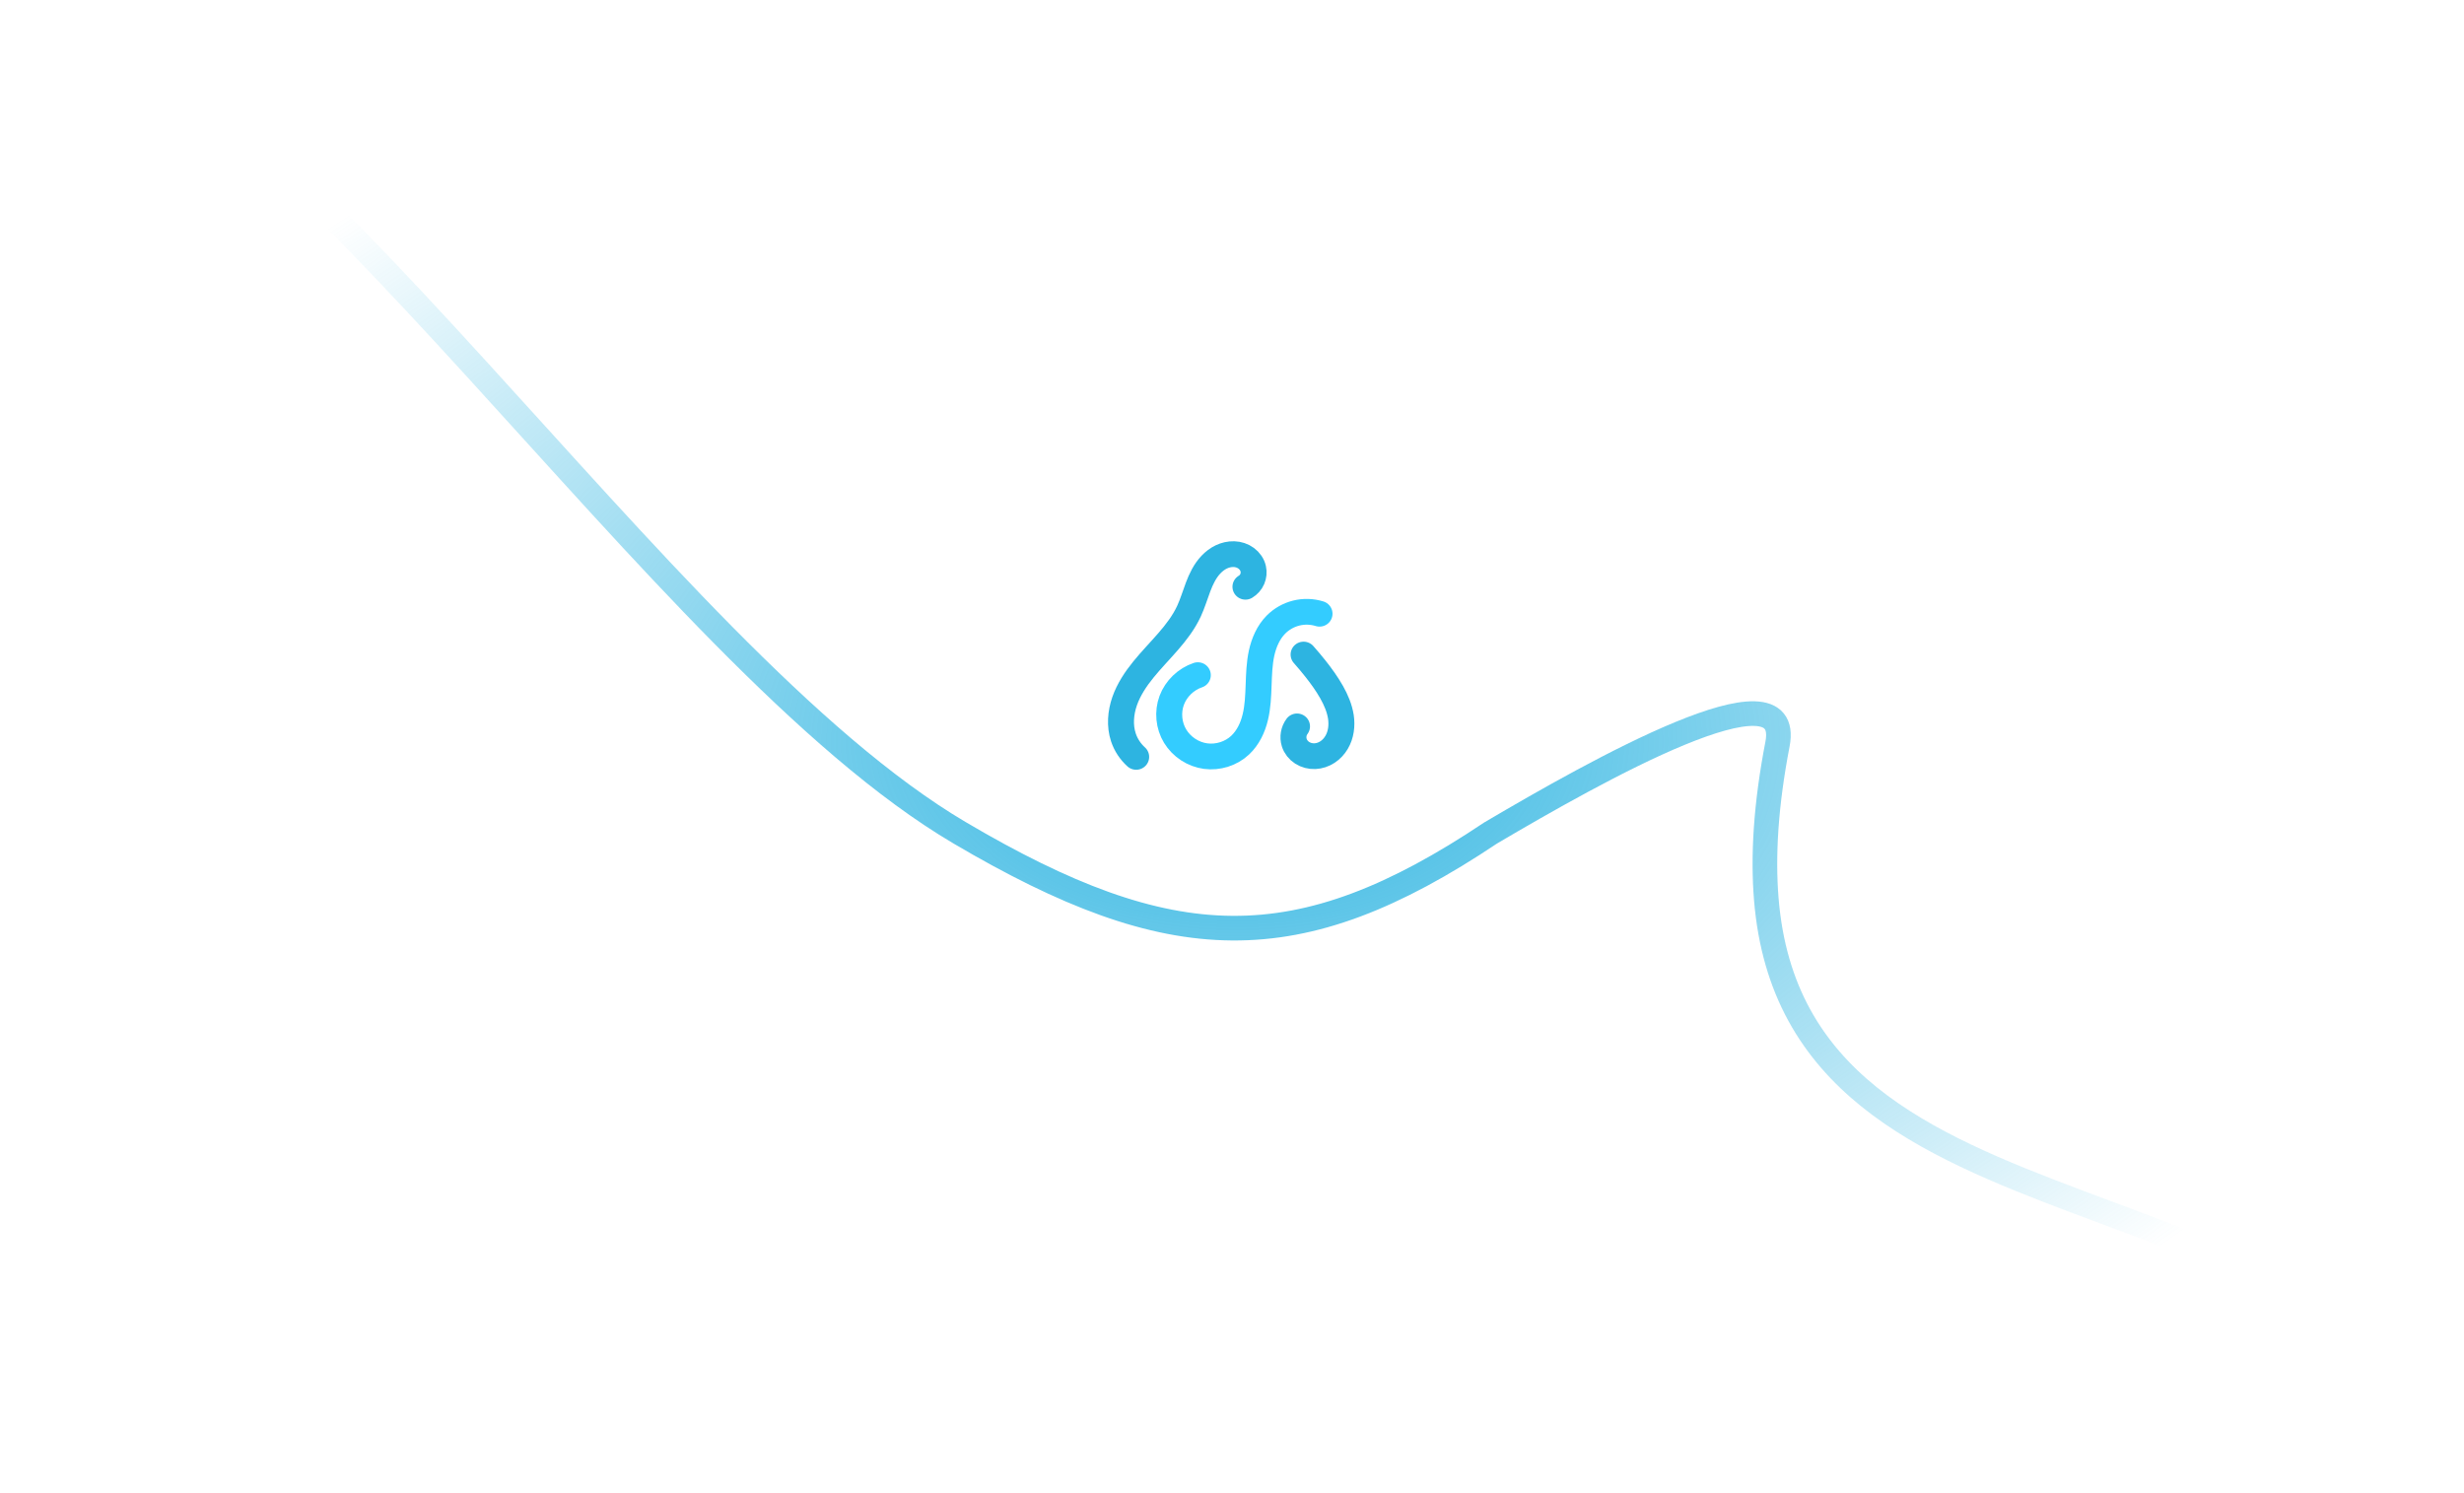
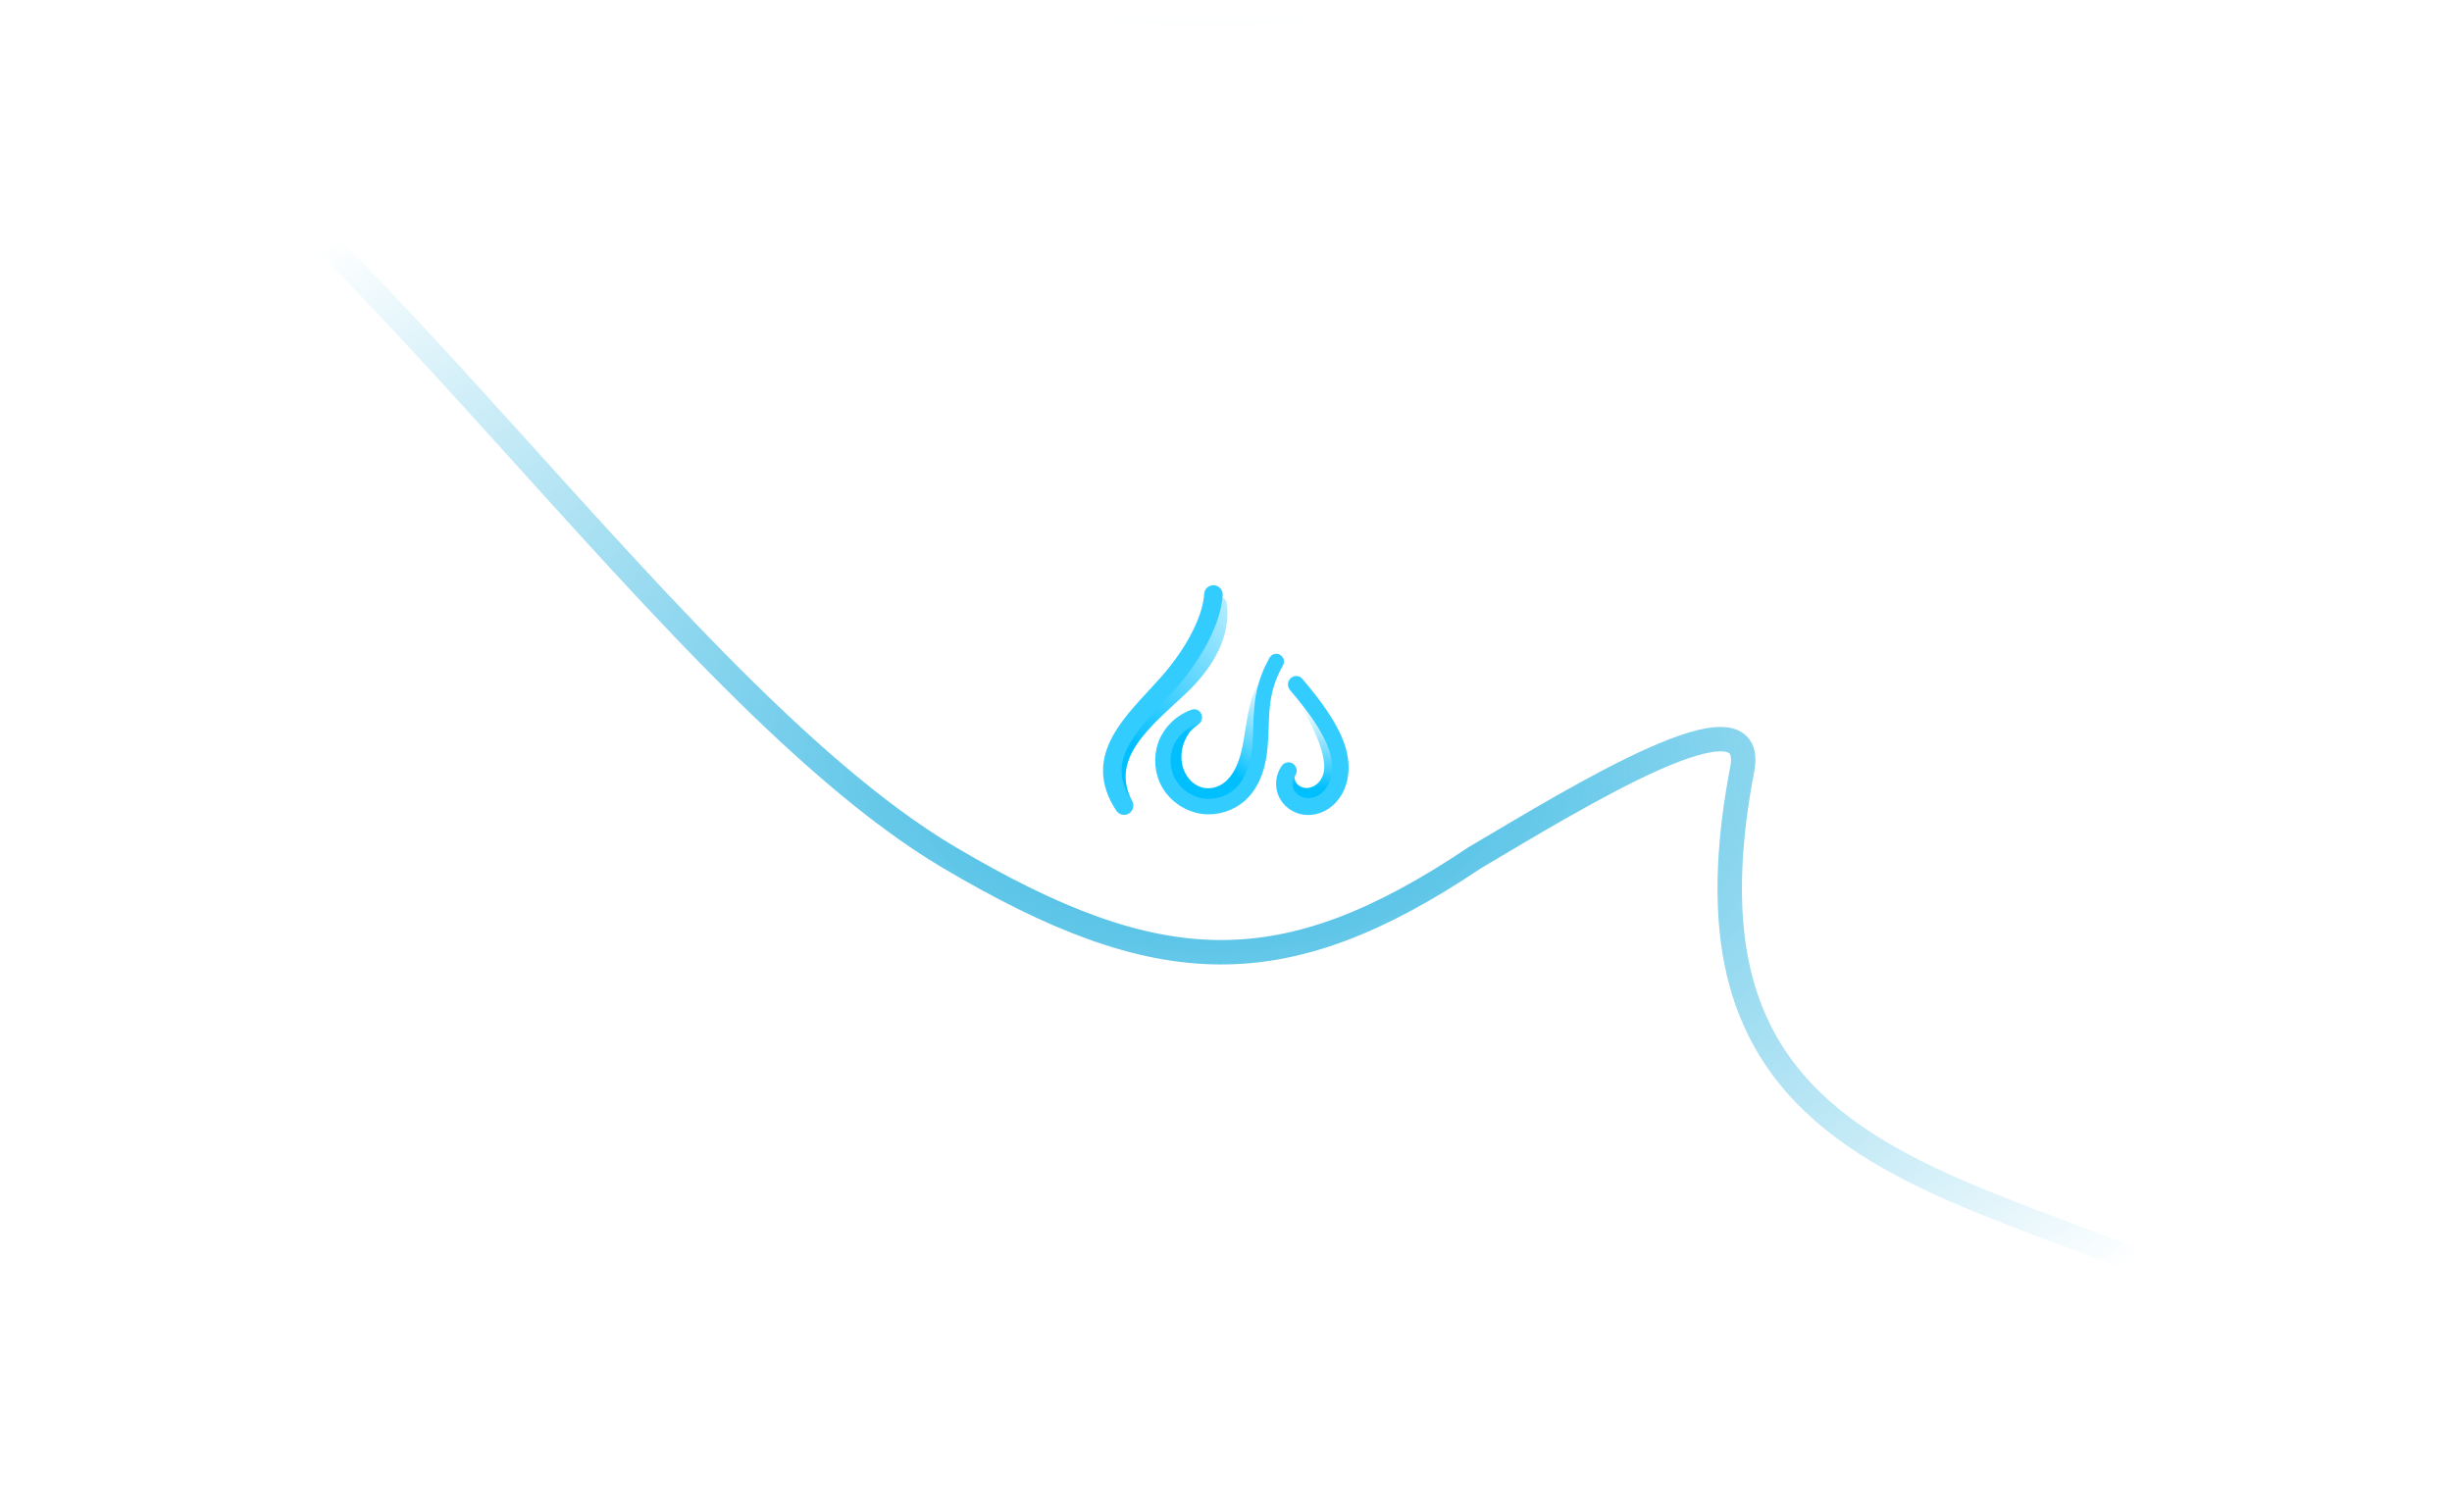
- <svg xmlns="http://www.w3.org/2000/svg" viewBox="0 0 300 181.72" version="1.1" id="svg25">
+ <svg xmlns="http://www.w3.org/2000/svg" xmlns:xlink="http://www.w3.org/1999/xlink" viewBox="0 0 300 185" version="1.1" id="svg25" width="300" height="185">
  <defs id="defs7">
-     <radialGradient id="radialGradient1010" cx="352.98" cy="287.33" r="257.76" gradientTransform="matrix(0.58622,0,0,0.35732,-56.26,-12.33)" gradientUnits="userSpaceOnUse">
+     <radialGradient id="radialGradient1010" cx="352.98" cy="287.33" r="257.76" gradientTransform="matrix(0.5829974,0,0,0.3566426,-58.02136,-8.576424)" gradientUnits="userSpaceOnUse">
      <stop stop-color="#2db4e1" offset="0" id="stop2" />
      <stop stop-color="#2db4e1" stop-opacity="0" offset="1" id="stop4" />
    </radialGradient>
+     <linearGradient xlink:href="#linearGradient2700" id="linearGradient976" gradientUnits="userSpaceOnUse" x1="8.059" y1="17.258" x2="18.325" y2="4.784" gradientTransform="matrix(0.9950328,0.09153897,-0.09046355,1.006862,1.228933,-0.7332434)" />
+     <linearGradient id="linearGradient2700">
+       <stop style="stop-color:#00bfff;stop-opacity:1;" offset="0" id="stop2696" />
+       <stop style="stop-color:#00bfff;stop-opacity:0;" offset="1" id="stop2698" />
+     </linearGradient>
+     <linearGradient xlink:href="#linearGradient2700" id="linearGradient2702" x1="13.536" y1="17.91" x2="16.89" y2="12.605" gradientUnits="userSpaceOnUse" gradientTransform="matrix(0.9335393,0.1161931,-0.1239628,0.995964,2.687543,-1.299354)" />
+     <linearGradient xlink:href="#linearGradient951" id="linearGradient953" x1="17.12" y1="17.507" x2="21.704" y2="17.507" gradientUnits="userSpaceOnUse" />
+     <linearGradient id="linearGradient951">
+       <stop style="stop-color:#ffffff;stop-opacity:1;" offset="0" id="stop947" />
+       <stop style="stop-color:#ffffff;stop-opacity:0;" offset="1" id="stop949" />
+     </linearGradient>
+     <linearGradient xlink:href="#linearGradient2700" id="linearGradient945" x1="21.11" y1="20.141" x2="21.516" y2="15.192" gradientUnits="userSpaceOnUse" />
  </defs>
-   <path d="M 302.24,-2.24 H 0.44 c 34.965,9.109 79.679,81.996 116.4,103.65 25.784,15.196 41.133,15.76 64.654,0.018 12.899,-7.603 36.905,-21.095 34.922,-10.818 -1.407,7.294 -1.803,13.525 -1.362,18.895 3.643,44.382 68.401,30.034 87.174,71.493 z" fill="none" stroke="url(#radialGradient1010)" stroke-dashoffset="120" stroke-width="3" id="path11" style="stroke:url(#radialGradient1010)" />
-   <g transform="matrix(2.1662,0,0,2.1492,-65.44,-236.719)" id="g21">
-     <g transform="matrix(3.6468,0,0,3.6468,-588.21,-308.44)" fill="none" stroke-linecap="round" stroke-width="0.4" id="g19">
-       <path d="m 188.04,125.27 c -0.183,0.062 -0.335,0.21 -0.402,0.391 -0.067,0.181 -0.047,0.393 0.053,0.558 0.1,0.166 0.277,0.283 0.468,0.309 0.192,0.026 0.394,-0.038 0.534,-0.171 0.121,-0.115 0.195,-0.273 0.233,-0.435 0.039,-0.162 0.045,-0.33 0.051,-0.497 0.006,-0.167 0.011,-0.335 0.046,-0.498 0.036,-0.163 0.104,-0.323 0.221,-0.442 0.085,-0.087 0.194,-0.149 0.312,-0.179 0.118,-0.03 0.244,-0.026 0.36,0.01" stroke="#33ccff" id="path13" />
-       <path d="m 189.67,124.95 c 0.062,0.07 0.122,0.143 0.18,0.216 0.092,0.117 0.179,0.238 0.252,0.368 0.067,0.12 0.122,0.248 0.143,0.384 0.02,0.136 0.003,0.28 -0.067,0.398 -0.035,0.059 -0.082,0.111 -0.14,0.149 -0.057,0.038 -0.125,0.061 -0.193,0.064 -0.069,0.003 -0.138,-0.015 -0.196,-0.052 -0.058,-0.037 -0.103,-0.094 -0.123,-0.16 -0.026,-0.084 -0.01,-0.18 0.043,-0.251" stroke="#2db4e1" id="path15" />
-       <path d="m 187.09,126.54 c -0.09,-0.082 -0.159,-0.187 -0.197,-0.303 -0.06,-0.182 -0.043,-0.383 0.019,-0.563 0.063,-0.181 0.17,-0.343 0.29,-0.492 0.24,-0.298 0.54,-0.556 0.701,-0.904 0.056,-0.122 0.094,-0.252 0.141,-0.377 0.047,-0.126 0.106,-0.25 0.198,-0.348 0.046,-0.049 0.1,-0.091 0.16,-0.12 0.06,-0.029 0.128,-0.045 0.195,-0.043 0.067,0.002 0.134,0.024 0.188,0.064 0.054,0.04 0.095,0.099 0.109,0.164 0.012,0.053 0.006,0.109 -0.015,0.159 -0.021,0.05 -0.059,0.092 -0.105,0.12" stroke="#2db4e1" id="path17" />
+   <path d="M 298.508,1.494 H 0.38 C 35.153,10.586 79.621,83.335 116.141,104.948 c 25.642,15.167 40.907,15.73 64.299,0.018 12.828,-7.588 34.689,-21.055 32.717,-10.797 -1.4,7.28 -1.793,13.499 -1.355,18.859 3.623,44.298 68.025,29.977 86.695,71.357 z" fill="none" stroke="url(#radialGradient1010)" stroke-dashoffset="120" stroke-width="2.989" id="path11" style="stroke:url(#radialGradient1010)" />
+   <g id="g913" transform="matrix(1.790624,0,0,1.800178,126.4237,61.73751)">
+     <path d="M 6.155,20.343 C 4.524,17.013 7.607,14.652 9.98,12.432 11.934,10.603 12.844,8.679 12.622,6.835" stroke="#2db4e1" id="path966" style="fill:none;stroke:url(#linearGradient976);stroke-width:1.22;stroke-linecap:round;stroke-miterlimit:4;stroke-dasharray:none;stroke-opacity:1" />
+     <g id="g1468" transform="matrix(0.9957342,0,0,0.9942683,-0.2867939,-0.5345116)">
+       <path d="m 11.296,15.123 c -0.522,0.419 -0.756,0.567 -1.105,1.316 -0.349,0.749 -0.386,1.666 -0.099,2.426 0.288,0.759 0.895,1.345 1.605,1.548 0.71,0.203 1.508,0.02 2.111,-0.484 0.52,-0.435 0.881,-1.081 1.114,-1.76 0.233,-0.68 0.348,-1.399 0.459,-2.113 0.112,-0.714 0.22,-1.434 0.442,-2.118 0.222,-0.684 0.566,-1.338 1.072,-1.795" stroke="#33ccff" id="path2694" style="fill:none;stroke:url(#linearGradient2702);stroke-width:1.105;stroke-linecap:round;stroke-linejoin:miter;stroke-miterlimit:20;stroke-dasharray:none;stroke-opacity:1;paint-order:normal" />
+       <path d="m 11.33,15.073 c -0.894,0.3 -1.636,1.016 -1.961,1.895 -0.326,0.879 -0.227,1.902 0.258,2.704 0.486,0.803 1.35,1.368 2.285,1.496 0.935,0.127 1.921,-0.186 2.607,-0.828 0.592,-0.555 0.95,-1.32 1.138,-2.106 0.189,-0.786 0.221,-1.6 0.249,-2.407 0.029,-0.808 0.053,-1.621 0.226,-2.41 0.174,-0.789 0.461,-1.494 0.826,-2.139" stroke="#33ccff" id="path2" style="fill:none;stroke-width:1.058;stroke-linecap:round;stroke-linejoin:miter;stroke-miterlimit:20;stroke-dasharray:none" />
    </g>
+     <g id="g1464" transform="matrix(1.062197,0,0,1.085932,-2.212282,-2.529637)">
+       <path d="m 18.907,13.605 c 1.034,1.375 2.635,4.093 2.291,5.609 -0.066,0.273 -0.192,0.533 -0.373,0.749 -0.181,0.216 -0.418,0.387 -0.684,0.481 -0.266,0.094 -0.562,0.11 -0.833,0.034 -0.271,-0.076 -0.517,-0.244 -0.676,-0.475 -0.204,-0.297 -0.255,-0.693 -0.132,-1.032" stroke="#2db4e1" id="path921" style="fill:url(#linearGradient953);fill-opacity:0;stroke:url(#linearGradient945);stroke-width:0.893;stroke-linecap:round;stroke-miterlimit:4;stroke-dasharray:none;stroke-opacity:1" />
+       <path d="m 18.993,13.599 c 0.302,0.341 0.595,0.691 0.878,1.048 0.449,0.566 0.874,1.153 1.23,1.781 0.328,0.579 0.598,1.2 0.696,1.857 0.099,0.657 0.015,1.355 -0.325,1.927 -0.17,0.286 -0.402,0.537 -0.682,0.719 -0.28,0.182 -0.608,0.294 -0.942,0.308 -0.334,0.015 -0.674,-0.07 -0.956,-0.25 -0.281,-0.18 -0.501,-0.456 -0.602,-0.773 -0.129,-0.407 -0.049,-0.873 0.207,-1.216" stroke="#2db4e1" id="path4" style="fill:none;stroke:#33ccff;stroke-width:1.058;stroke-linecap:round;stroke-miterlimit:4;stroke-dasharray:none;stroke-opacity:1" />
+     </g>
+     <path d="M 6.202,20.468 C 3.983,17.176 6.826,14.792 9.108,12.259 10.987,10.173 12.21,7.834 12.306,6.122" stroke="#2db4e1" id="path6" style="fill:none;stroke:#33ccff;stroke-width:1.266;stroke-linecap:round;stroke-miterlimit:4;stroke-dasharray:none;stroke-opacity:1" />
  </g>
</svg>
